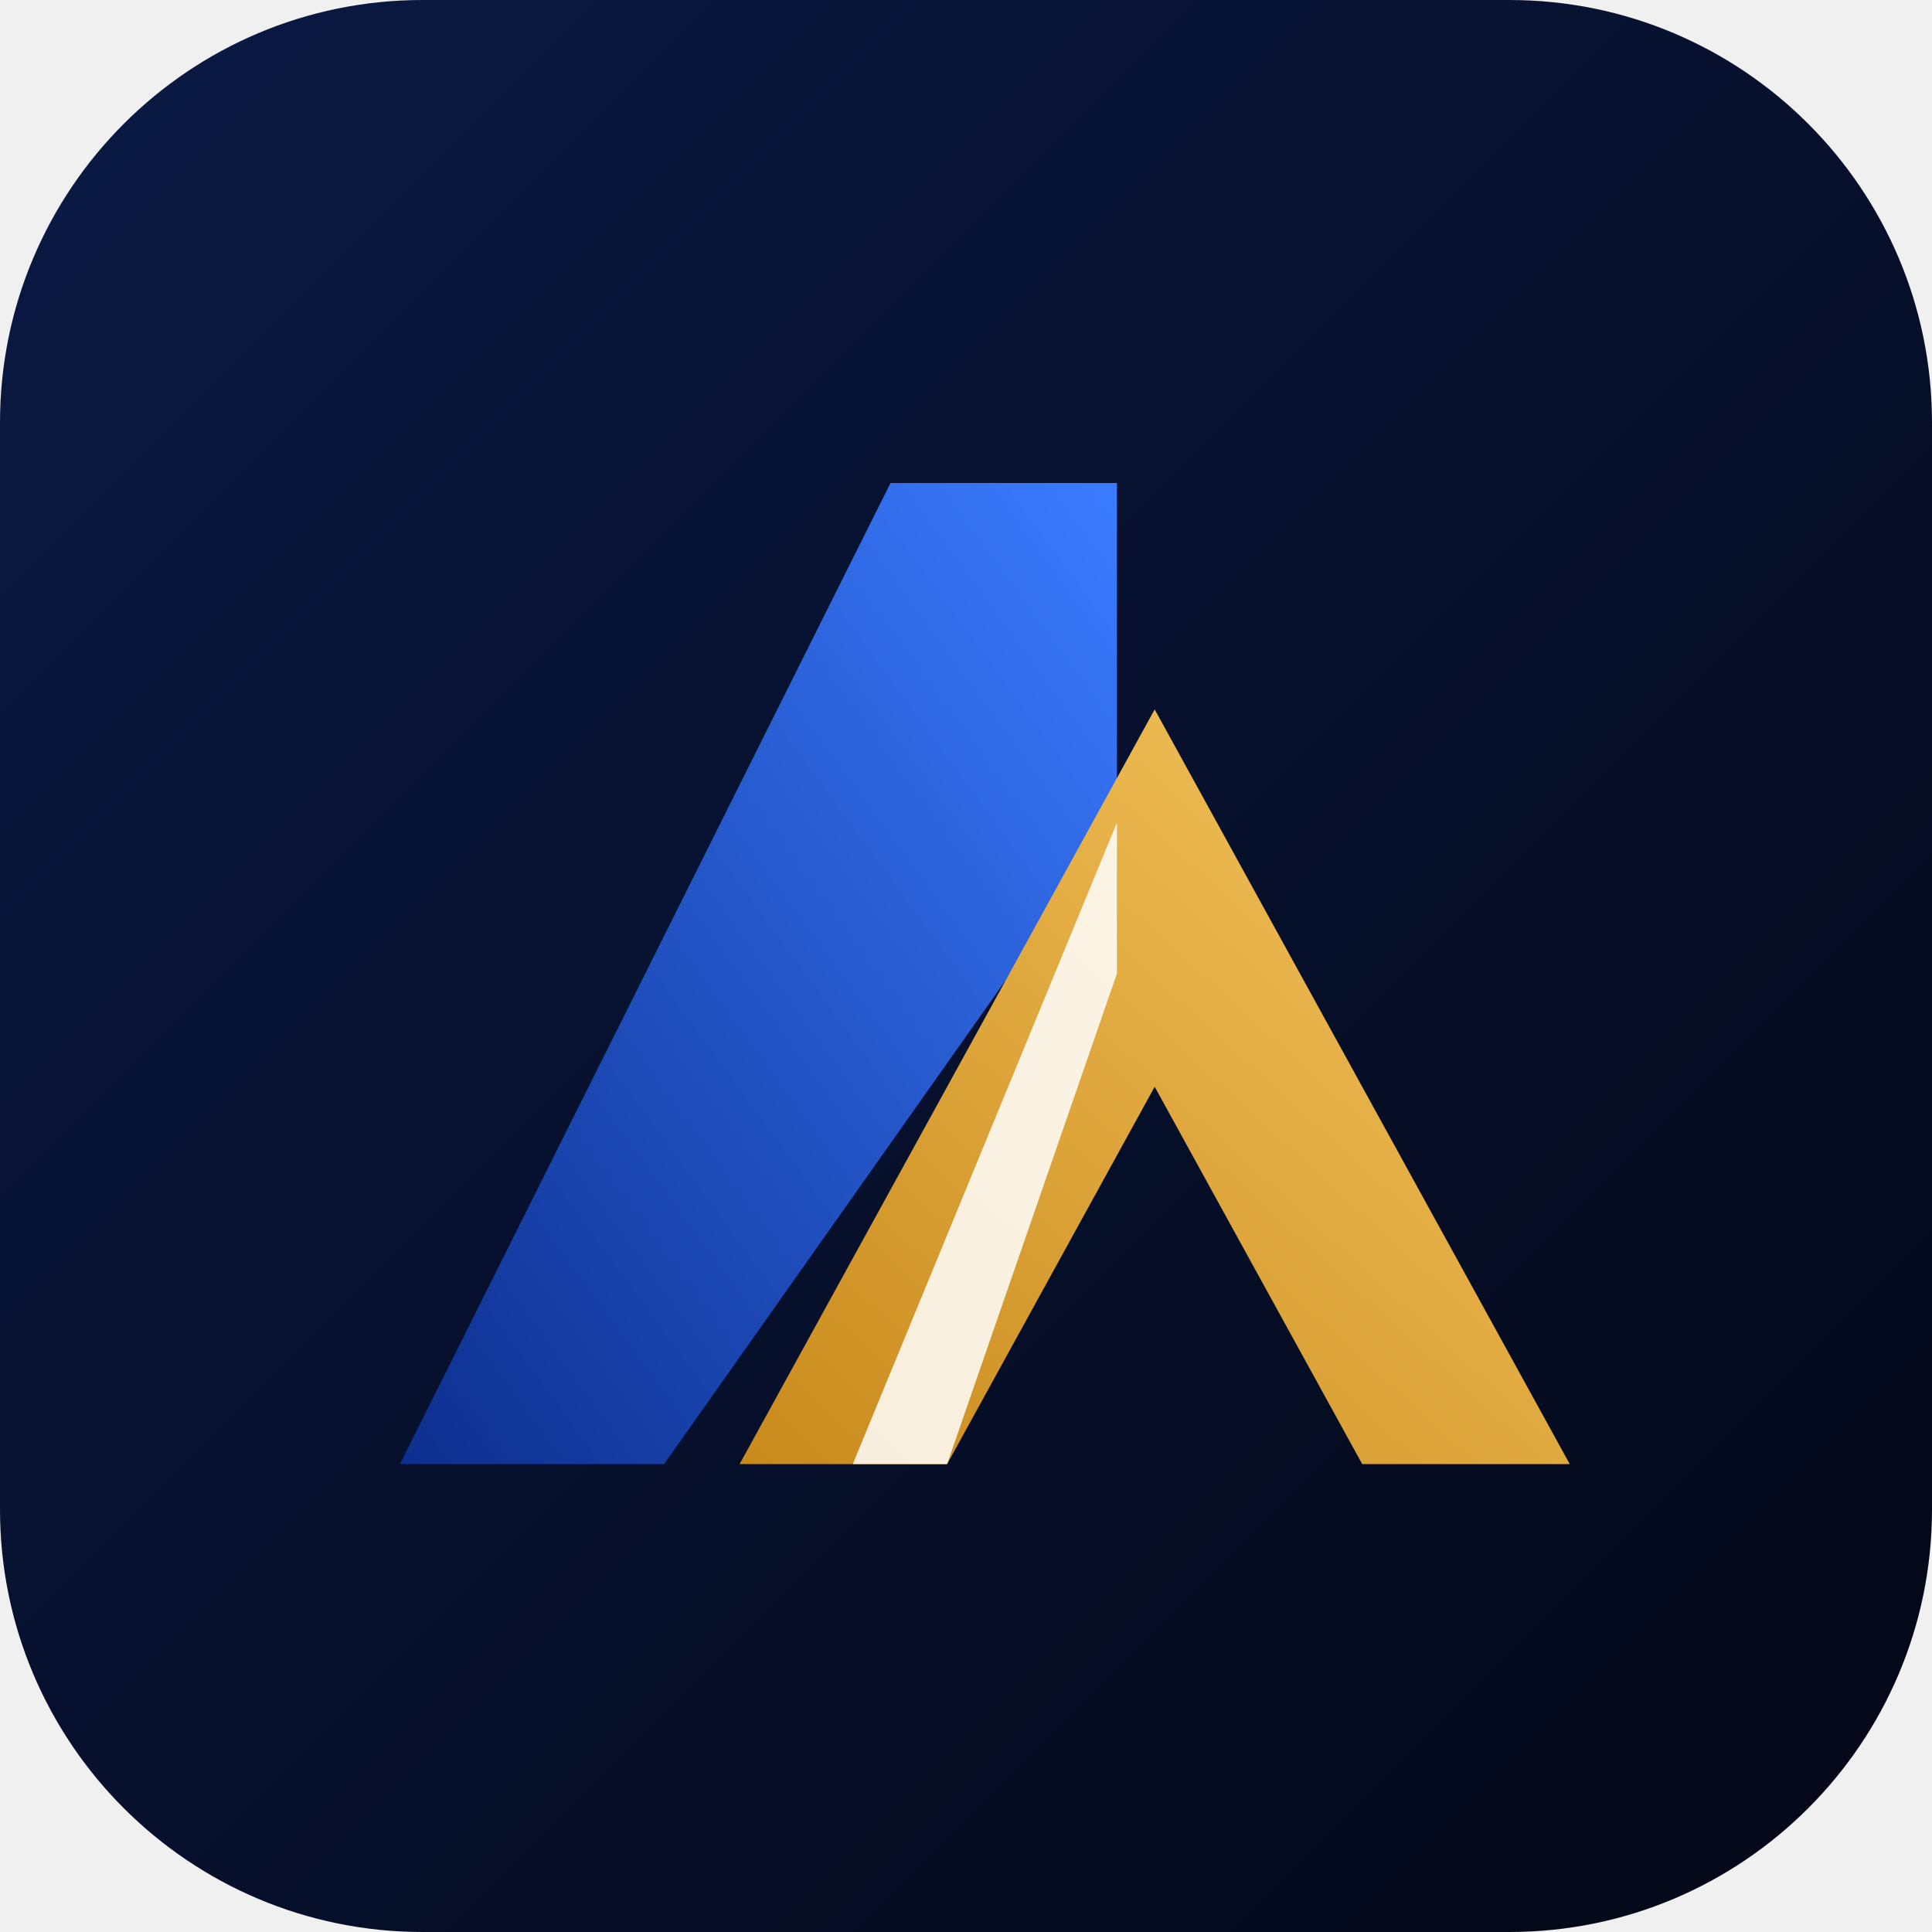
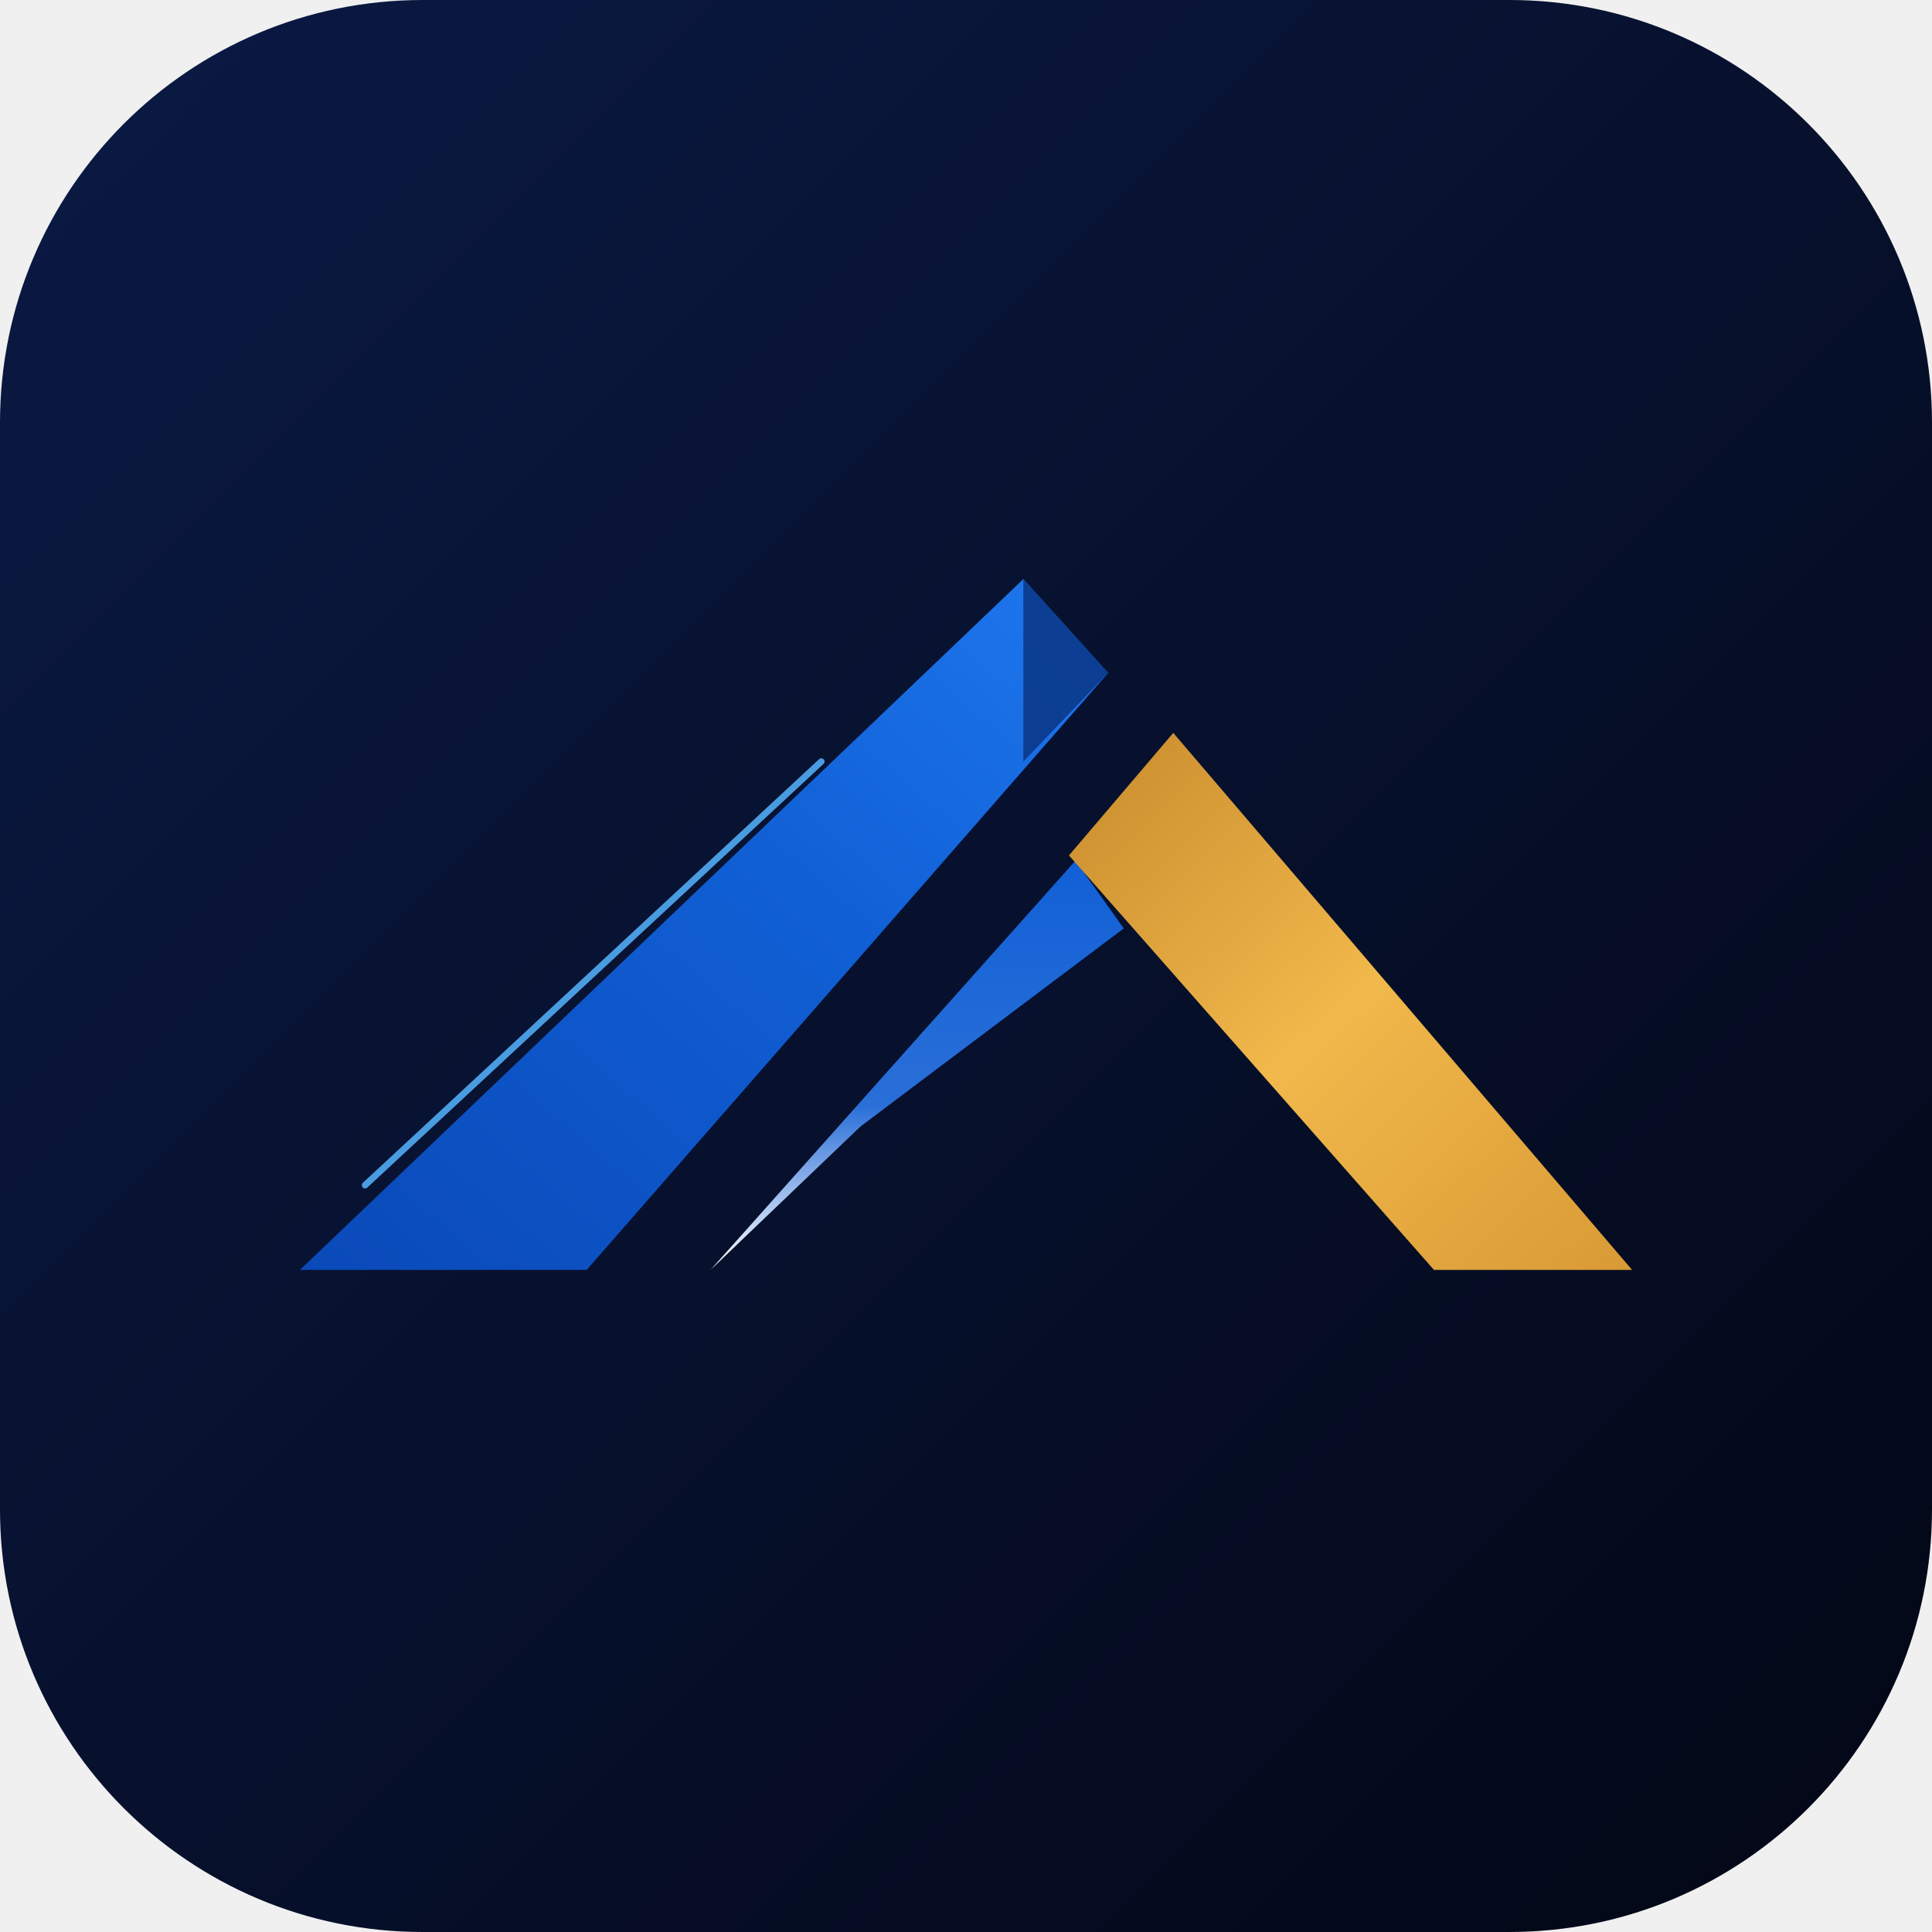
<svg xmlns="http://www.w3.org/2000/svg" viewBox="0 0 512 512" role="img" aria-label="Vértice">
  <defs>
    <linearGradient id="bg" x1="0" y1="0" x2="1" y2="1">
      <stop offset="0" stop-color="#0b1a45" />
      <stop offset="1" stop-color="#030715" />
    </linearGradient>
-     <linearGradient id="b" x1="0" y1="1" x2="1" y2="0">
-       <stop offset="0" stop-color="#0d2f8f" />
-       <stop offset="1" stop-color="#3b7bff" />
-     </linearGradient>
-     <linearGradient id="g" x1="0" y1="1" x2="1" y2="0">
-       <stop offset="0" stop-color="#c98a1c" />
-       <stop offset="1" stop-color="#f7c862" />
-     </linearGradient>
  </defs>
  <rect width="512" height="512" rx="112" fill="url(#bg)" />
-   <g transform="translate(86 98) scale(5)">
-     <polygon points="4,58 30,6 42,6 42,24 18,58" fill="url(#b)" />
-     <polygon points="22,58 44,18 66,58 55,58 44,38 33,58" fill="url(#g)" />
-     <polygon points="42,24 42,32 33,58 28,58" fill="#fff" fill-opacity=".85" />
-   </g>
+   <svg x="76" y="150" width="360" height="190" viewBox="60 40 1042 550">
+     <defs>
+       <linearGradient id="ib" x1="0" y1="1" x2="1" y2="0">
+         <stop offset="0" stop-color="#0a49b8" />
+         <stop offset=".6" stop-color="#1160d6" />
+         <stop offset="1" stop-color="#1f78ee" />
+       </linearGradient>
+       <linearGradient id="ig" x1="0" y1="0" x2="1" y2="1">
+         <stop offset="0" stop-color="#c78a2c" />
+         <stop offset=".5" stop-color="#f1b84b" />
+         <stop offset="1" stop-color="#d99a35" />
+       </linearGradient>
+       <linearGradient id="is" x1="0" y1="0" x2="0" y2="1">
+         <stop offset="0" stop-color="#1160d6" />
+         <stop offset=".6" stop-color="#2a6fd8" />
+         <stop offset="1" stop-color="#ffffff" />
+       </linearGradient>
+     </defs>
+     <polygon points="70,580 625,50 690,122 290,580" fill="url(#ib)" />
+     <polygon points="625,50 690,122 625,190" fill="#08327f" fill-opacity=".8" />
+     <line x1="120" y1="515" x2="470" y2="190" stroke="#55b4ff" stroke-width="5" stroke-linecap="round" opacity=".85" />
+     <polygon points="665,266 702,318 500,470 385,580" fill="url(#is)" />
+     <polygon points="740,168 1092,580 940,580 660,262" fill="url(#ig)" />
+   </svg>
</svg>
